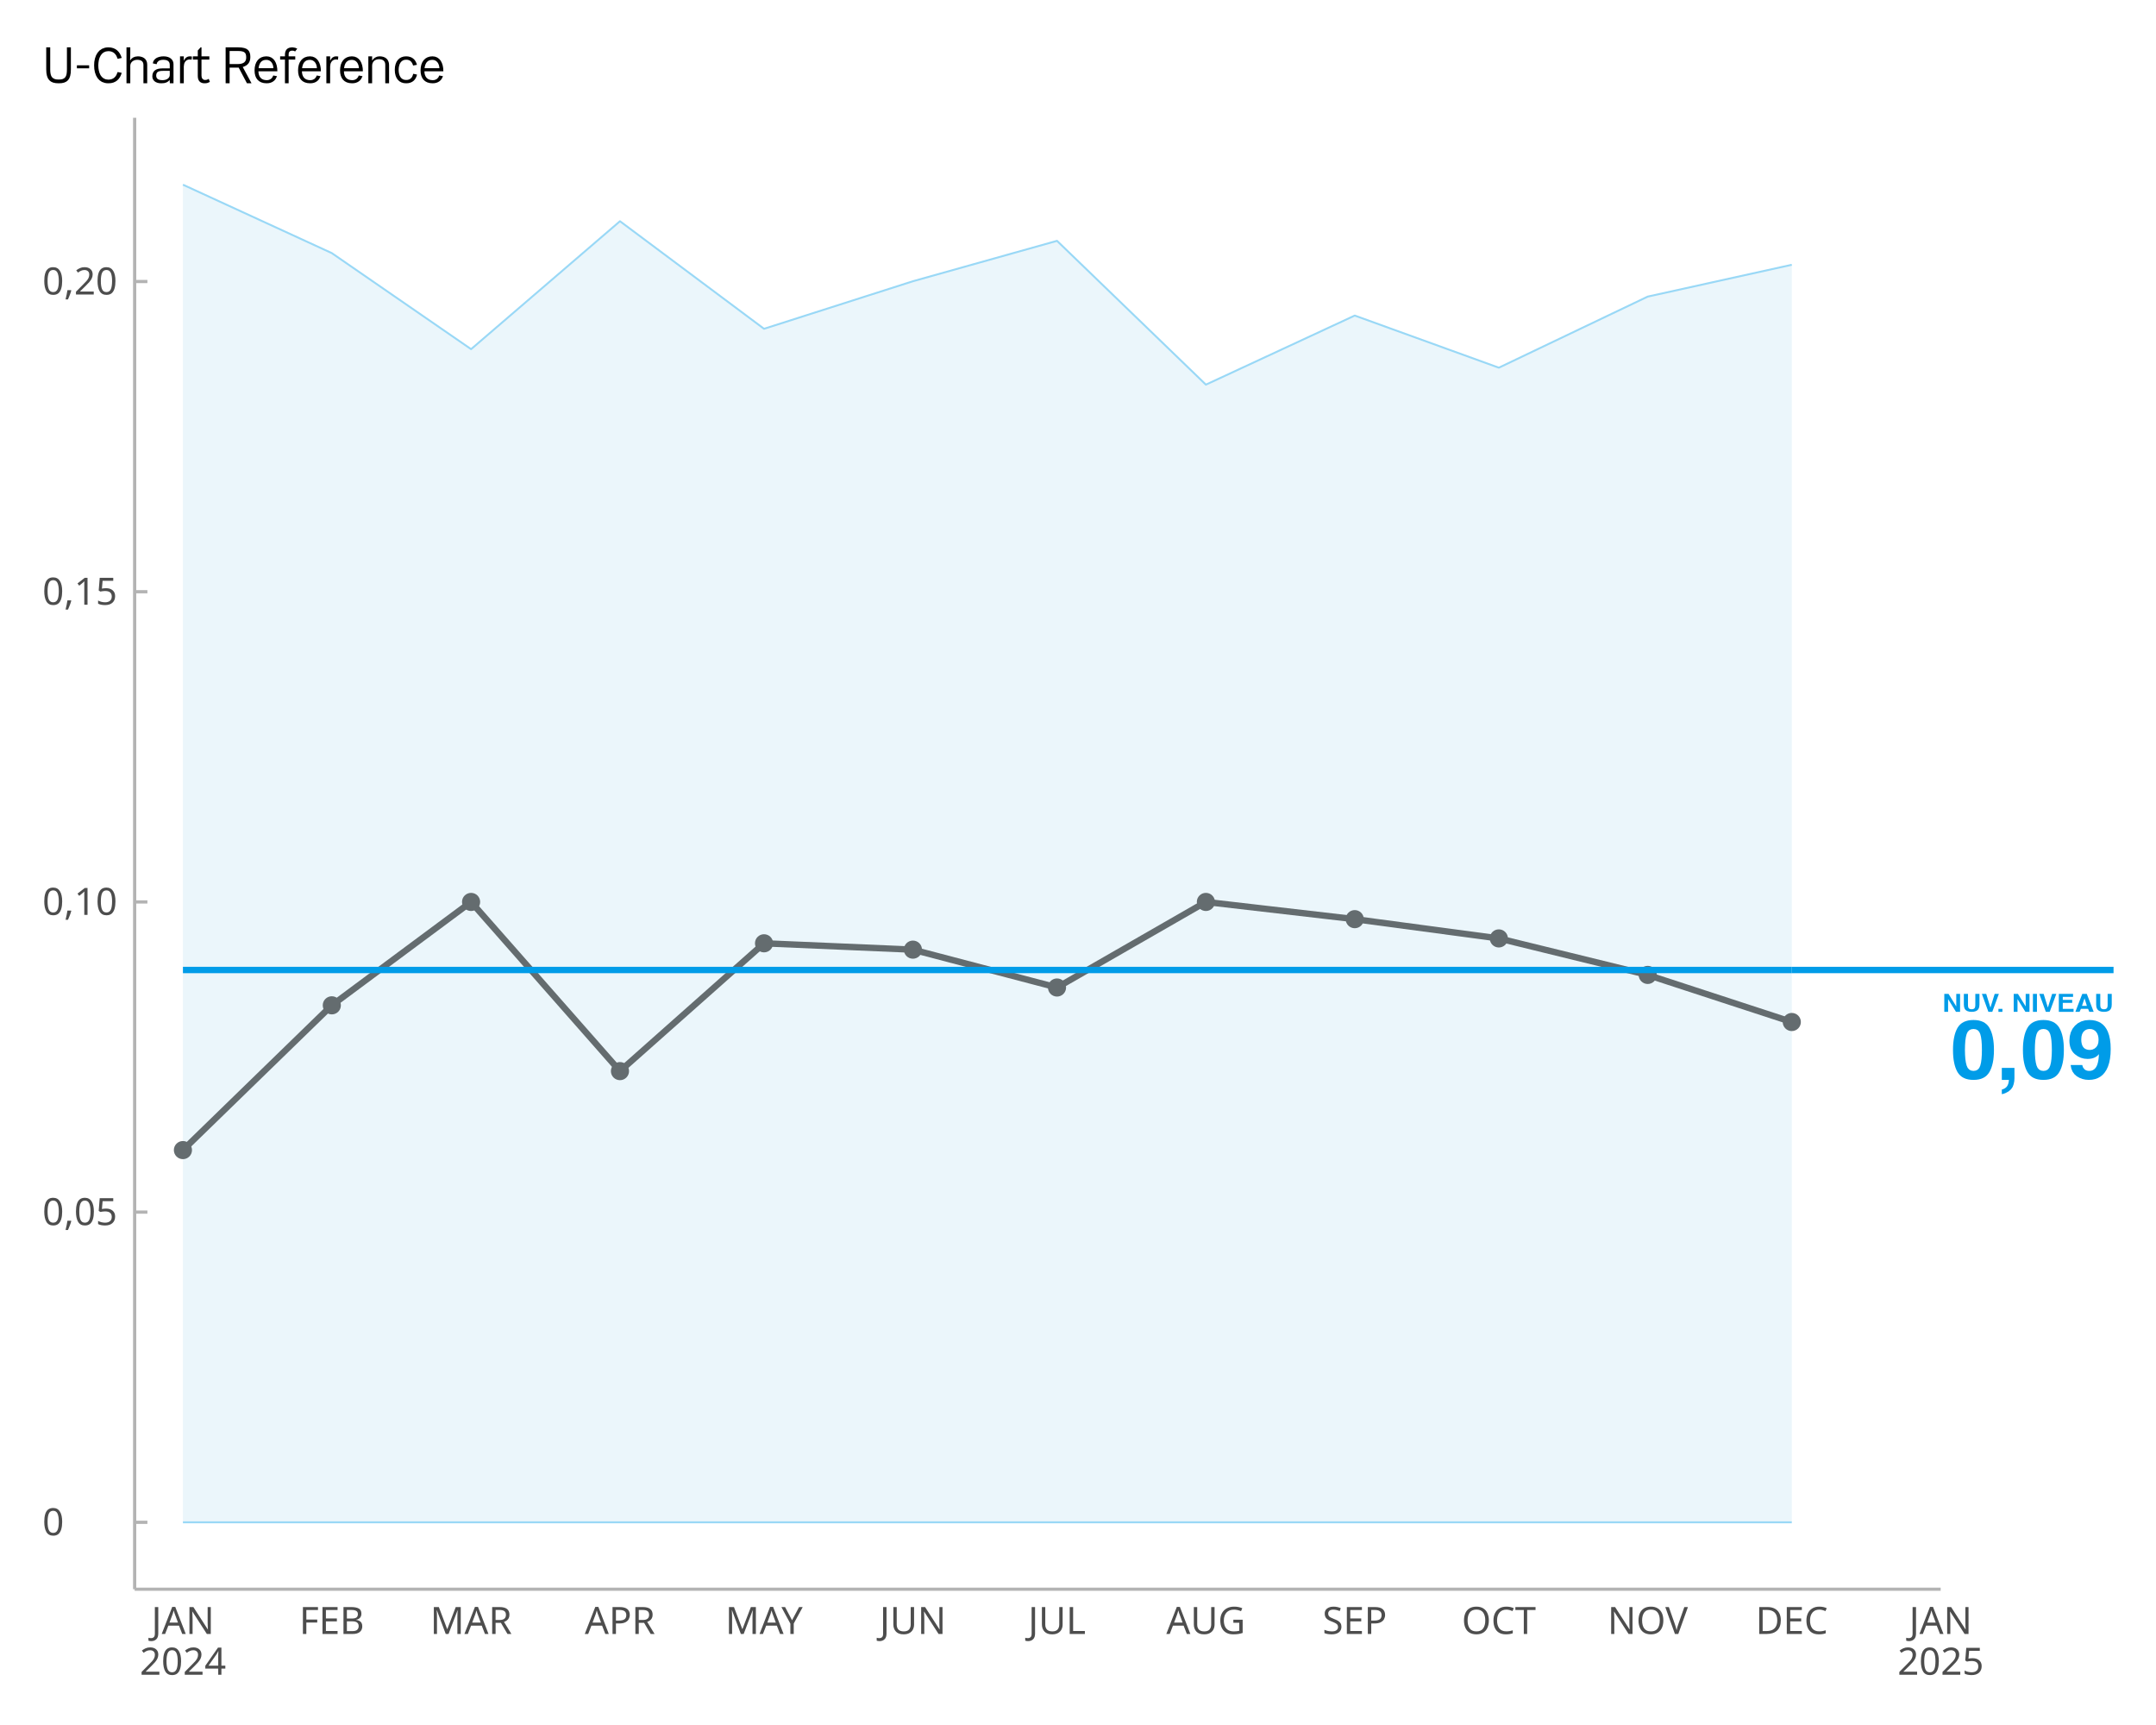
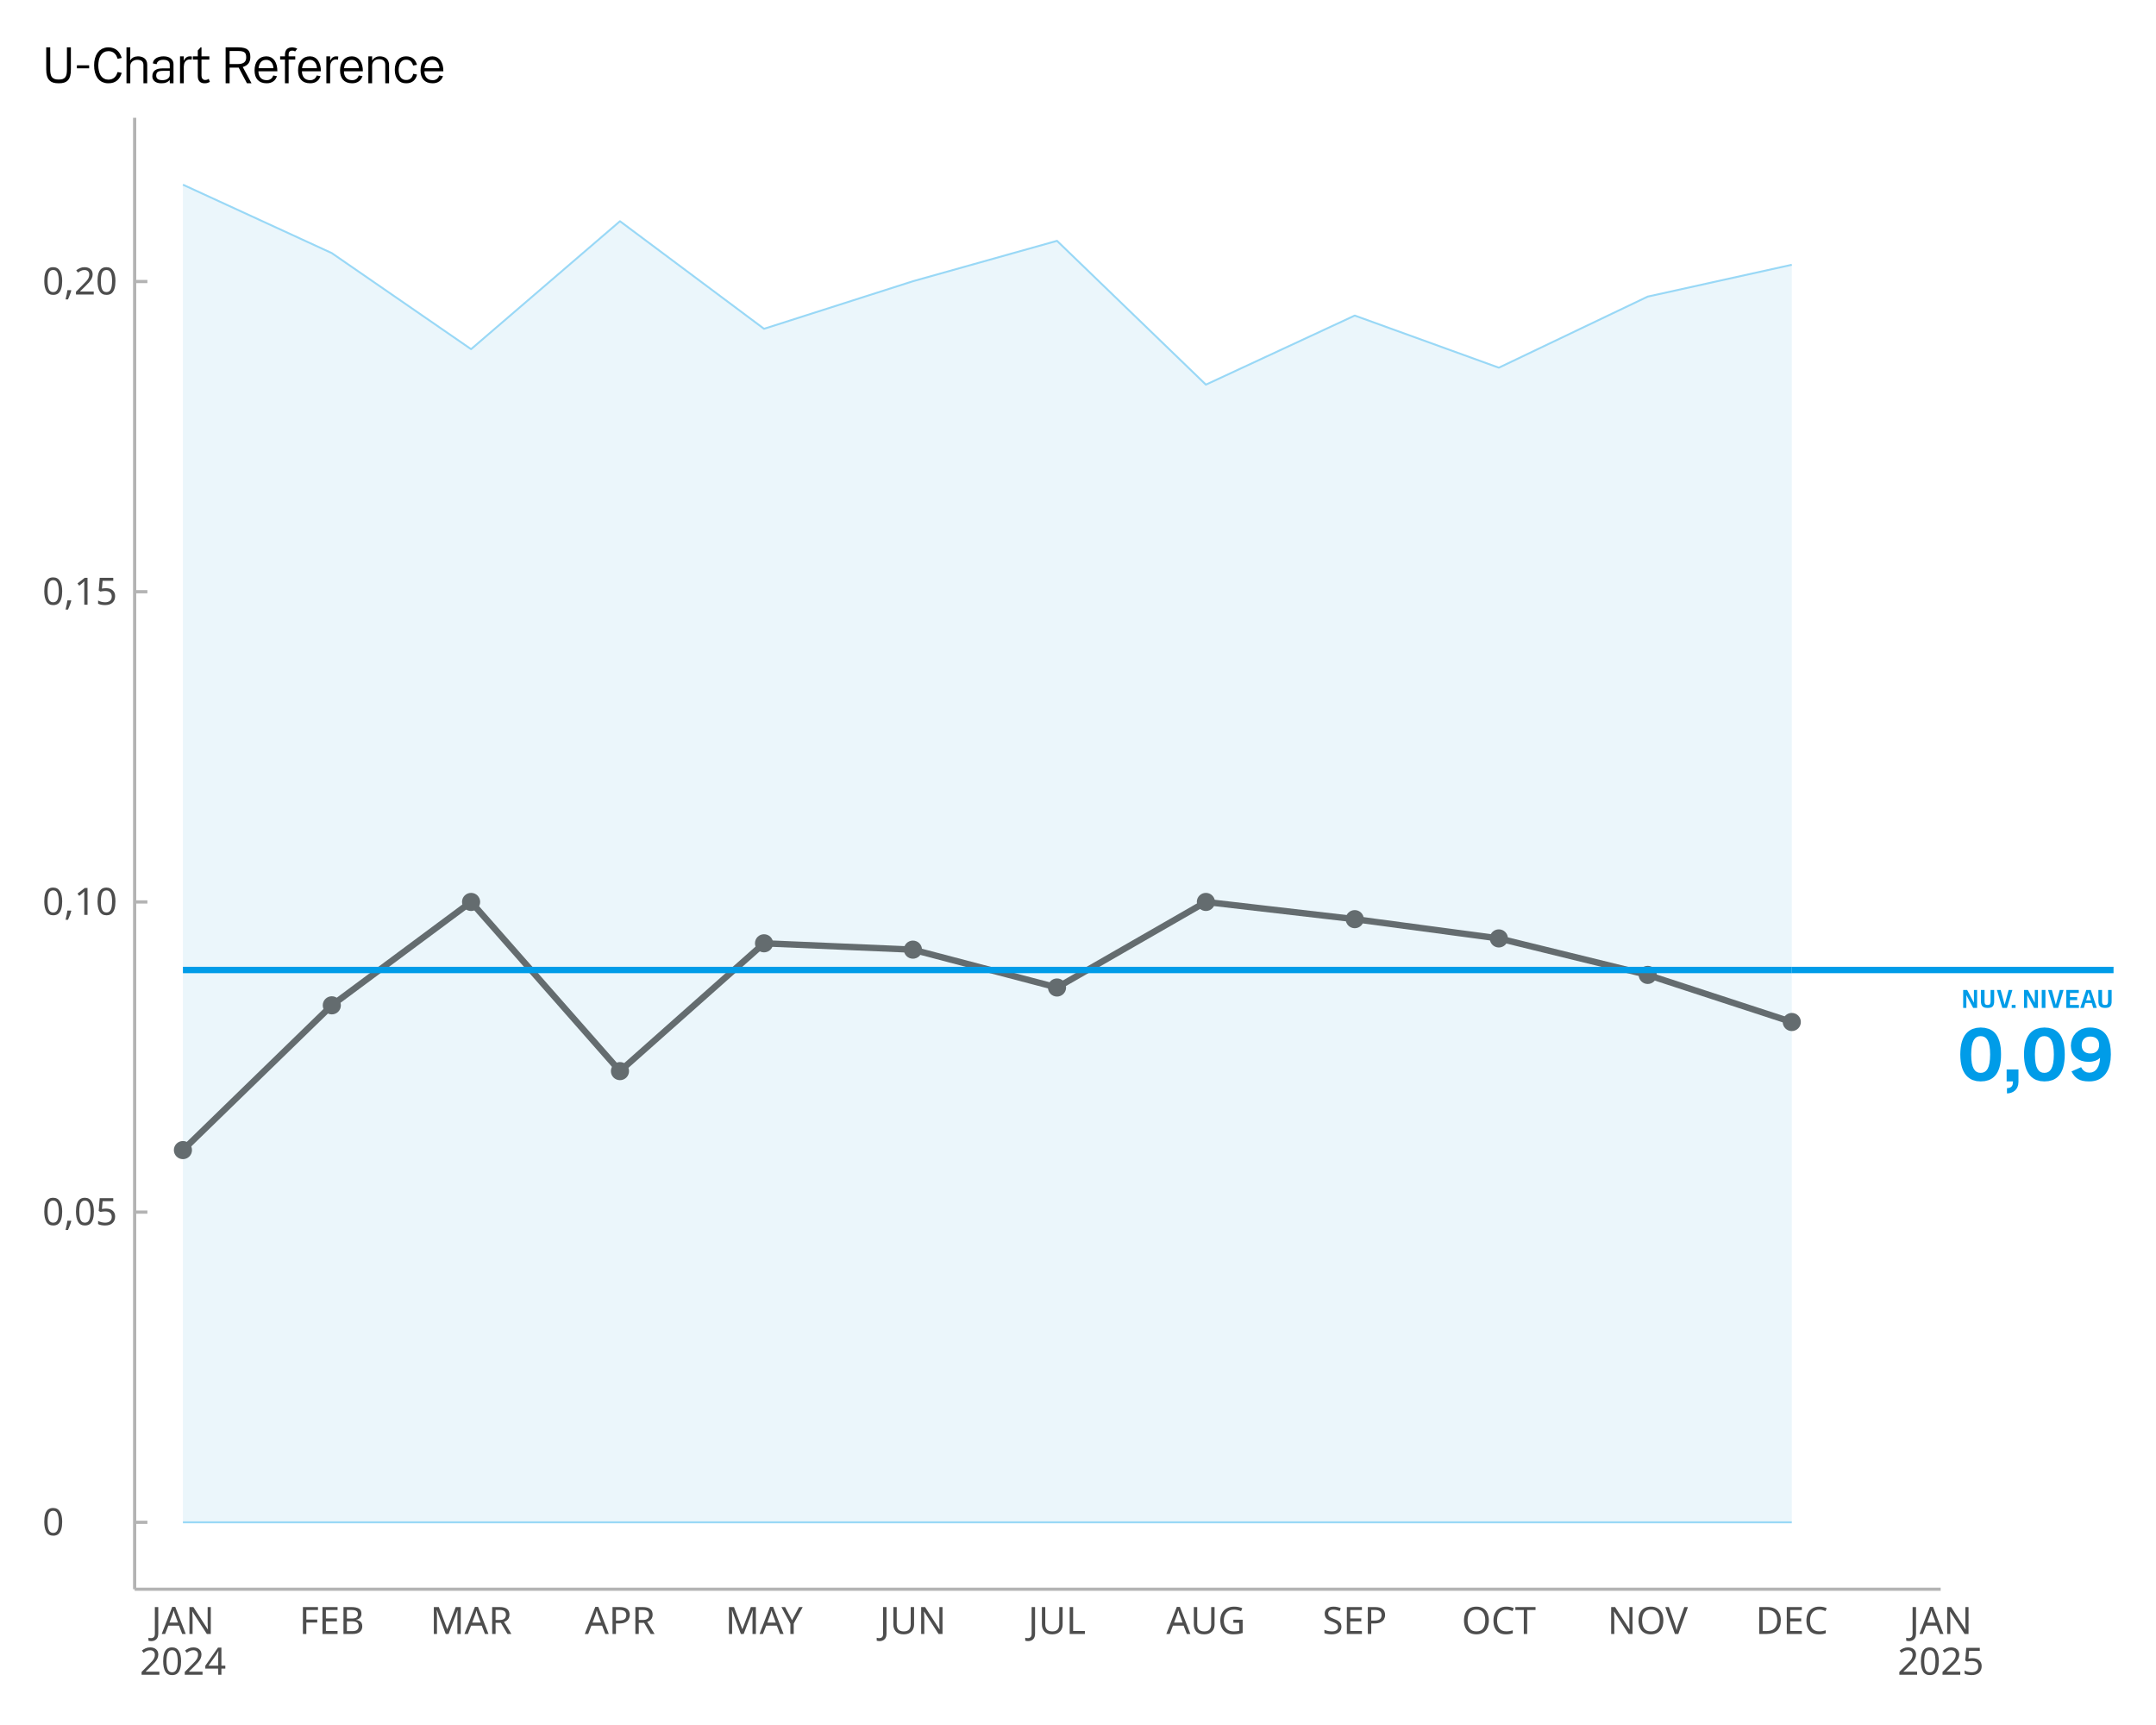
<svg xmlns="http://www.w3.org/2000/svg" class="svglite" data-engine-version="2.0" width="720.00pt" height="576.00pt" viewBox="0 0 720.00 576.00">
  <defs>
    <style type="text/css">
    .svglite line, .svglite polyline, .svglite polygon, .svglite path, .svglite rect, .svglite circle {
      fill: none;
      stroke: #000000;
      stroke-linecap: round;
      stroke-linejoin: round;
      stroke-miterlimit: 10.00;
    }
  </style>
  </defs>
  <rect width="100%" height="100%" style="stroke: none; fill: #FFFFFF;" />
  <defs>
    <clipPath id="cpMC4wMHw3MjAuMDB8MC4wMHw1NzYuMDA=">
      <rect x="0.00" y="0.00" width="720.00" height="576.00" />
    </clipPath>
  </defs>
  <g clip-path="url(#cpMC4wMHw3MjAuMDB8MC4wMHw1NzYuMDA=)">
    <rect x="0.00" y="0.00" width="720.00" height="576.00" style="stroke-width: 1.36; stroke: none; fill: #FFFFFF;" />
  </g>
  <defs>
    <clipPath id="cpNDQuOTd8NzA1LjgzfDM5LjMzfDUzMC42Ng==">
      <rect x="44.97" y="39.33" width="660.85" height="491.32" />
    </clipPath>
  </defs>
  <g clip-path="url(#cpNDQuOTd8NzA1LjgzfDM5LjMzfDUzMC42Ng==)">
    <rect x="44.97" y="39.33" width="660.85" height="491.32" style="stroke-width: 1.36; stroke: none; fill: #FFFFFF;" />
    <polygon points="61.09,61.67 110.81,84.52 157.32,116.59 207.04,73.87 255.15,109.79 304.87,93.91 352.99,80.42 402.71,128.44 452.42,105.37 500.54,122.78 550.26,99.04 598.37,88.41 598.37,508.32 550.26,508.32 500.54,508.32 452.42,508.32 402.71,508.32 352.99,508.32 304.87,508.32 255.15,508.32 207.04,508.32 157.32,508.32 110.81,508.32 61.09,508.32 " style="stroke-width: 0.00; stroke: none; stroke-linecap: butt; fill: #D8EEF9; fill-opacity: 0.50;" />
    <polyline points="61.09,61.67 110.81,84.52 157.32,116.59 207.04,73.87 255.15,109.79 304.87,93.91 352.99,80.42 402.71,128.44 452.42,105.37 500.54,122.78 550.26,99.04 598.37,88.41 " style="stroke-width: 1.36; stroke: none; stroke-linecap: butt;" />
    <polyline points="598.37,508.32 550.26,508.32 500.54,508.32 452.42,508.32 402.71,508.32 352.99,508.32 304.87,508.32 255.15,508.32 207.04,508.32 157.32,508.32 110.81,508.32 61.09,508.32 " style="stroke-width: 1.36; stroke: none; stroke-linecap: butt;" />
    <polyline points="61.09,61.67 110.81,84.52 157.32,116.59 207.04,73.87 255.15,109.79 304.87,93.91 352.99,80.42 402.71,128.44 452.42,105.37 500.54,122.78 550.26,99.04 598.37,88.41 " style="stroke-width: 0.64; stroke: #99D8F6; stroke-linecap: butt;" />
    <polyline points="61.09,508.32 110.81,508.32 157.32,508.32 207.04,508.32 255.15,508.32 304.87,508.32 352.99,508.32 402.71,508.32 452.42,508.32 500.54,508.32 550.26,508.32 598.37,508.32 " style="stroke-width: 0.64; stroke: #99D8F6; stroke-linecap: butt;" />
    <polyline points="61.09,384.03 110.81,335.69 157.32,301.17 207.04,357.66 255.15,314.98 304.87,317.10 352.99,329.74 402.71,301.17 452.42,306.92 500.54,313.35 550.26,325.54 598.37,341.26 " style="stroke-width: 2.13; stroke: #646C6F; stroke-linecap: butt;" />
    <circle cx="61.09" cy="384.03" r="2.58" style="stroke-width: 0.90; stroke: #646C6F; fill: #646C6F;" />
    <circle cx="110.81" cy="335.69" r="2.58" style="stroke-width: 0.90; stroke: #646C6F; fill: #646C6F;" />
    <circle cx="157.32" cy="301.17" r="2.58" style="stroke-width: 0.90; stroke: #646C6F; fill: #646C6F;" />
    <circle cx="207.04" cy="357.66" r="2.58" style="stroke-width: 0.90; stroke: #646C6F; fill: #646C6F;" />
    <circle cx="255.15" cy="314.98" r="2.58" style="stroke-width: 0.90; stroke: #646C6F; fill: #646C6F;" />
    <circle cx="304.87" cy="317.10" r="2.58" style="stroke-width: 0.90; stroke: #646C6F; fill: #646C6F;" />
    <circle cx="352.99" cy="329.74" r="2.58" style="stroke-width: 0.90; stroke: #646C6F; fill: #646C6F;" />
    <circle cx="402.71" cy="301.17" r="2.58" style="stroke-width: 0.90; stroke: #646C6F; fill: #646C6F;" />
    <circle cx="452.42" cy="306.92" r="2.58" style="stroke-width: 0.90; stroke: #646C6F; fill: #646C6F;" />
    <circle cx="500.54" cy="313.35" r="2.58" style="stroke-width: 0.90; stroke: #646C6F; fill: #646C6F;" />
    <circle cx="550.26" cy="325.54" r="2.58" style="stroke-width: 0.90; stroke: #646C6F; fill: #646C6F;" />
    <circle cx="598.37" cy="341.26" r="2.58" style="stroke-width: 0.90; stroke: #646C6F; fill: #646C6F;" />
    <polyline points="61.09,323.90 110.81,323.90 157.32,323.90 207.04,323.90 255.15,323.90 304.87,323.90 352.99,323.90 402.71,323.90 452.42,323.90 500.54,323.90 550.26,323.90 598.37,323.90 " style="stroke-width: 2.13; stroke: #009CE8; stroke-linecap: butt;" />
    <polyline points="598.37,323.90 705.83,323.90 " style="stroke-width: 2.13; stroke: #009CE8; stroke-linecap: butt;" />
-     <path d="M 653.21 337.87 L 650.57 333.61 L 650.57 337.87 L 649.30 337.87 L 649.30 331.87 L 650.72 331.87 L 653.30 336.06 L 653.30 331.87 L 654.57 331.87 L 654.57 337.87 Z" style="fill-rule: nonzero; fill: #009CE8; stroke-width: 0.75; stroke: none;" />
-     <path d="M 659.66 331.87 L 661.04 331.87 L 661.04 335.47 L 660.95 336.30 L 660.71 336.92 L 660.34 337.34 L 659.84 337.63 L 659.21 337.81 L 658.44 337.87 L 657.67 337.81 L 657.03 337.63 L 656.53 337.34 L 656.16 336.92 L 655.92 336.30 L 655.83 335.47 L 655.83 331.87 L 657.21 331.87 L 657.21 335.58 L 657.25 336.12 L 657.36 336.50 L 657.53 336.72 L 657.76 336.87 L 658.06 336.97 L 658.44 337.00 L 658.81 336.97 L 659.11 336.87 L 659.34 336.72 L 659.50 336.50 L 659.62 336.12 L 659.66 335.58 Z" style="fill-rule: nonzero; fill: #009CE8; stroke-width: 0.75; stroke: none;" />
-     <path d="M 663.30 331.87 L 664.71 336.44 L 666.13 331.87 L 667.53 331.87 L 665.32 337.87 L 664.03 337.87 L 661.85 331.87 Z" style="fill-rule: nonzero; fill: #009CE8; stroke-width: 0.75; stroke: none;" />
-     <path d="M 668.71 336.87 L 668.71 337.87 L 667.38 337.87 L 667.38 336.87 Z" style="fill-rule: nonzero; fill: #009CE8; stroke-width: 0.75; stroke: none;" />
-     <path d="M 676.39 337.87 L 673.75 333.61 L 673.75 337.87 L 672.48 337.87 L 672.48 331.87 L 673.90 331.87 L 676.48 336.06 L 676.48 331.87 L 677.75 331.87 L 677.75 337.87 Z" style="fill-rule: nonzero; fill: #009CE8; stroke-width: 0.75; stroke: none;" />
-     <path d="M 680.24 331.87 L 680.24 337.87 L 678.90 337.87 L 678.90 331.87 Z" style="fill-rule: nonzero; fill: #009CE8; stroke-width: 0.75; stroke: none;" />
-     <path d="M 682.48 331.87 L 683.89 336.44 L 685.31 331.87 L 686.71 331.87 L 684.50 337.87 L 683.21 337.87 L 681.03 331.87 Z" style="fill-rule: nonzero; fill: #009CE8; stroke-width: 0.75; stroke: none;" />
-     <path d="M 688.87 334.87 L 688.87 336.87 L 692.47 336.87 L 692.47 337.87 L 687.55 337.87 L 687.55 331.87 L 692.30 331.87 L 692.30 332.87 L 688.87 332.87 L 688.87 333.87 L 692.01 333.87 L 692.01 334.87 Z" style="fill-rule: nonzero; fill: #009CE8; stroke-width: 0.75; stroke: none;" />
-     <path d="M 694.92 336.87 L 694.47 337.87 L 693.07 337.87 L 695.38 331.87 L 696.89 331.87 L 699.19 337.87 L 697.72 337.87 L 697.32 336.87 ZM 696.13 333.33 L 695.28 335.87 L 696.92 335.87 Z" style="fill-rule: nonzero; fill: #009CE8; stroke-width: 0.75; stroke: none;" />
-     <path d="M 703.85 331.87 L 705.22 331.87 L 705.22 335.47 L 705.14 336.30 L 704.89 336.92 L 704.53 337.34 L 704.03 337.63 L 703.40 337.81 L 702.63 337.87 L 701.85 337.81 L 701.21 337.63 L 700.71 337.34 L 700.35 336.92 L 700.10 336.30 L 700.02 335.47 L 700.02 331.87 L 701.39 331.87 L 701.39 335.58 L 701.43 336.12 L 701.55 336.50 L 701.71 336.72 L 701.94 336.87 L 702.25 336.97 L 702.63 337.00 L 703.00 336.97 L 703.30 336.87 L 703.53 336.72 L 703.69 336.50 L 703.81 336.12 L 703.85 335.58 Z" style="fill-rule: nonzero; fill: #009CE8; stroke-width: 0.75; stroke: none;" />
-     <path d="M 658.14 360.55 L 657.30 360.43 L 656.52 360.23 L 655.82 359.94 L 655.19 359.58 L 654.63 359.13 L 654.14 358.60 L 653.72 358.00 L 653.37 357.31 L 653.06 356.56 L 652.80 355.74 L 652.59 354.85 L 652.42 353.89 L 652.30 352.87 L 652.23 351.77 L 652.21 350.61 L 652.23 349.44 L 652.30 348.34 L 652.42 347.32 L 652.59 346.36 L 652.80 345.46 L 653.06 344.64 L 653.37 343.89 L 653.72 343.20 L 654.14 342.59 L 654.63 342.06 L 655.19 341.61 L 655.82 341.24 L 656.52 340.96 L 657.30 340.75 L 658.14 340.63 L 659.05 340.59 L 659.96 340.63 L 660.80 340.75 L 661.57 340.96 L 662.27 341.24 L 662.90 341.61 L 663.46 342.06 L 663.95 342.59 L 664.36 343.20 L 664.72 343.89 L 665.03 344.64 L 665.29 345.46 L 665.50 346.36 L 665.67 347.32 L 665.79 348.34 L 665.86 349.44 L 665.88 350.61 L 665.86 351.77 L 665.78 352.87 L 665.67 353.89 L 665.50 354.85 L 665.28 355.74 L 665.02 356.56 L 664.71 357.31 L 664.35 358.00 L 663.93 358.60 L 663.45 359.13 L 662.89 359.58 L 662.27 359.94 L 661.57 360.23 L 660.80 360.43 L 659.96 360.55 L 659.05 360.59 ZM 661.57 354.78 L 661.73 353.58 L 661.83 352.19 L 661.86 350.59 L 661.83 348.92 L 661.73 347.48 L 661.56 346.28 L 661.32 345.31 L 660.98 344.56 L 660.49 344.02 L 659.84 343.70 L 659.05 343.59 L 658.26 343.70 L 657.61 344.02 L 657.11 344.56 L 656.76 345.31 L 656.51 346.28 L 656.33 347.48 L 656.23 348.92 L 656.19 350.59 L 656.23 352.19 L 656.33 353.59 L 656.51 354.79 L 656.76 355.79 L 657.11 356.58 L 657.61 357.14 L 658.26 357.48 L 659.05 357.59 L 659.85 357.48 L 660.49 357.14 L 660.99 356.57 L 661.33 355.78 Z" style="fill-rule: nonzero; fill: #009CE8; stroke-width: 0.75; stroke: none;" />
-     <path d="M 672.14 362.93 L 671.58 363.73 L 670.78 364.43 L 669.86 364.93 L 669.41 365.11 L 669.04 365.24 L 668.74 365.31 L 668.51 365.34 L 668.51 363.82 L 669.07 363.63 L 669.54 363.39 L 669.94 363.09 L 670.25 362.73 L 670.49 362.31 L 670.68 361.81 L 670.81 361.24 L 670.89 360.59 L 668.51 360.59 L 668.51 356.59 L 672.73 356.59 L 672.73 360.06 L 672.67 361.00 L 672.48 361.98 Z" style="fill-rule: nonzero; fill: #009CE8; stroke-width: 0.75; stroke: none;" />
-     <path d="M 681.49 360.55 L 680.65 360.43 L 679.87 360.23 L 679.17 359.94 L 678.54 359.58 L 677.98 359.13 L 677.49 358.60 L 677.08 358.00 L 676.72 357.31 L 676.41 356.56 L 676.15 355.74 L 675.94 354.85 L 675.77 353.89 L 675.65 352.87 L 675.58 351.77 L 675.56 350.61 L 675.58 349.44 L 675.65 348.34 L 675.77 347.32 L 675.94 346.36 L 676.15 345.46 L 676.41 344.64 L 676.72 343.89 L 677.08 343.20 L 677.49 342.59 L 677.98 342.06 L 678.54 341.61 L 679.17 341.24 L 679.87 340.96 L 680.65 340.75 L 681.49 340.63 L 682.40 340.59 L 683.31 340.63 L 684.15 340.75 L 684.92 340.96 L 685.62 341.24 L 686.25 341.61 L 686.81 342.06 L 687.30 342.59 L 687.72 343.20 L 688.07 343.89 L 688.38 344.64 L 688.64 345.46 L 688.85 346.36 L 689.02 347.32 L 689.14 348.34 L 689.21 349.44 L 689.23 350.61 L 689.21 351.77 L 689.14 352.87 L 689.02 353.89 L 688.85 354.85 L 688.63 355.74 L 688.37 356.56 L 688.06 357.31 L 687.70 358.00 L 687.29 358.60 L 686.80 359.13 L 686.25 359.58 L 685.62 359.94 L 684.92 360.23 L 684.15 360.43 L 683.31 360.55 L 682.40 360.59 ZM 684.92 354.78 L 685.08 353.58 L 685.18 352.19 L 685.22 350.59 L 685.18 348.92 L 685.08 347.48 L 684.91 346.28 L 684.67 345.31 L 684.33 344.56 L 683.84 344.02 L 683.20 343.70 L 682.40 343.59 L 681.61 343.70 L 680.96 344.02 L 680.46 344.56 L 680.11 345.31 L 679.86 346.28 L 679.68 347.48 L 679.58 348.92 L 679.54 350.59 L 679.58 352.19 L 679.68 353.59 L 679.86 354.79 L 680.11 355.79 L 680.46 356.58 L 680.96 357.14 L 681.61 357.48 L 682.40 357.59 L 683.20 357.48 L 683.84 357.14 L 684.34 356.57 L 684.68 355.78 Z" style="fill-rule: nonzero; fill: #009CE8; stroke-width: 0.75; stroke: none;" />
-     <path d="M 696.45 360.51 L 695.42 360.28 L 694.44 359.90 L 693.52 359.36 L 692.73 358.66 L 692.12 357.80 L 691.71 356.79 L 691.49 355.62 L 695.37 355.62 L 695.62 356.41 L 696.10 357.04 L 696.43 357.28 L 696.81 357.45 L 697.23 357.56 L 697.71 357.59 L 698.17 357.56 L 698.60 357.46 L 698.99 357.29 L 699.35 357.05 L 699.67 356.75 L 699.95 356.39 L 700.20 355.95 L 700.41 355.45 L 700.60 354.79 L 700.76 353.99 L 700.87 353.06 L 700.94 352.00 L 700.40 352.56 L 699.82 352.97 L 699.24 353.24 L 698.60 353.43 L 697.89 353.55 L 697.12 353.59 L 695.97 353.49 L 694.89 353.20 L 693.87 352.70 L 692.91 352.01 L 692.48 351.60 L 692.11 351.14 L 691.80 350.63 L 691.54 350.09 L 691.34 349.50 L 691.20 348.86 L 691.11 348.19 L 691.08 347.47 L 691.20 346.01 L 691.55 344.69 L 692.12 343.52 L 692.93 342.50 L 693.92 341.66 L 695.05 341.07 L 696.31 340.71 L 697.71 340.59 L 698.80 340.65 L 699.80 340.83 L 700.71 341.14 L 701.53 341.56 L 702.26 342.11 L 702.90 342.78 L 703.45 343.57 L 703.91 344.48 L 704.33 345.68 L 704.63 347.04 L 704.81 348.58 L 704.87 350.29 L 704.81 351.97 L 704.64 353.50 L 704.36 354.89 L 703.96 356.14 L 703.48 357.18 L 702.90 358.09 L 702.24 358.85 L 701.48 359.48 L 700.63 359.96 L 699.69 360.31 L 698.66 360.52 L 697.54 360.59 ZM 695.67 344.66 L 695.32 345.32 L 695.11 346.13 L 695.04 347.09 L 695.08 347.91 L 695.22 348.62 L 695.44 349.22 L 695.76 349.72 L 696.16 350.10 L 696.67 350.37 L 697.27 350.54 L 697.98 350.59 L 698.75 350.47 L 699.49 350.12 L 700.07 349.63 L 700.49 348.98 L 700.74 348.18 L 700.82 347.22 L 700.77 346.42 L 700.62 345.72 L 700.37 345.10 L 700.02 344.57 L 699.59 344.14 L 699.09 343.84 L 698.52 343.65 L 697.87 343.59 L 697.39 343.63 L 696.95 343.73 L 696.54 343.91 L 696.16 344.15 Z" style="fill-rule: nonzero; fill: #009CE8; stroke-width: 0.75; stroke: none;" />
+     <path d="M 660.26 330.56 L 659.20 330.56 L 659.20 334.84 L 656.93 330.56 L 655.61 330.56 L 655.61 336.56 L 656.67 336.56 L 656.67 332.28 L 658.95 336.56 L 660.26 336.56 Z" style="fill-rule: nonzero; fill: #009CE8; stroke-width: 0.75; stroke: none;" />
+     <path d="M 665.96 330.56 L 664.76 330.56 L 664.76 334.18 L 664.75 334.60 L 664.70 334.92 L 664.53 335.34 L 664.22 335.53 L 663.78 335.57 L 663.31 335.53 L 662.99 335.34 L 662.88 335.16 L 662.80 334.92 L 662.76 334.59 L 662.75 334.18 L 662.75 330.56 L 661.53 330.56 L 661.53 334.18 L 661.56 334.80 L 661.66 335.31 L 661.83 335.72 L 662.07 336.04 L 662.38 336.28 L 662.77 336.44 L 663.23 336.53 L 663.78 336.56 L 664.32 336.53 L 664.78 336.44 L 665.16 336.28 L 665.46 336.04 L 665.69 335.72 L 665.84 335.31 L 665.94 334.80 L 665.96 334.18 Z" style="fill-rule: nonzero; fill: #009CE8; stroke-width: 0.75; stroke: none;" />
+     <path d="M 670.79 330.56 L 669.47 335.45 L 669.44 335.45 L 668.13 330.56 L 666.86 330.56 L 668.69 336.56 L 670.22 336.56 L 672.05 330.56 Z" style="fill-rule: nonzero; fill: #009CE8; stroke-width: 0.75; stroke: none;" />
+     <path d="M 673.10 335.56 L 671.82 335.56 L 671.82 336.56 L 673.10 336.56 Z" style="fill-rule: nonzero; fill: #009CE8; stroke-width: 0.75; stroke: none;" />
+     <path d="M 680.58 330.56 L 679.52 330.56 L 679.52 334.84 L 677.25 330.56 L 675.93 330.56 L 675.93 336.56 L 676.99 336.56 L 676.99 332.28 L 679.27 336.56 L 680.58 336.56 Z" style="fill-rule: nonzero; fill: #009CE8; stroke-width: 0.75; stroke: none;" />
+     <path d="M 683.07 330.56 L 681.85 330.56 L 681.85 336.56 L 683.07 336.56 Z" style="fill-rule: nonzero; fill: #009CE8; stroke-width: 0.75; stroke: none;" />
+     <path d="M 687.88 330.56 L 686.56 335.45 L 686.53 335.45 L 685.22 330.56 L 683.95 330.56 L 685.78 336.56 L 687.31 336.56 L 689.14 330.56 Z" style="fill-rule: nonzero; fill: #009CE8; stroke-width: 0.75; stroke: none;" />
+     <path d="M 694.27 335.57 L 691.27 335.57 L 691.27 333.95 L 693.67 333.95 L 693.67 332.95 L 691.27 332.95 L 691.27 331.56 L 694.22 331.56 L 694.22 330.56 L 690.05 330.56 L 690.05 336.56 L 694.27 336.56 Z" style="fill-rule: nonzero; fill: #009CE8; stroke-width: 0.75; stroke: none;" />
+     <path d="M 698.23 330.56 L 696.73 330.56 L 694.71 336.56 L 695.90 336.56 L 696.40 334.90 L 698.54 334.90 L 699.04 336.56 L 700.23 336.56 ZM 696.68 334.03 L 697.46 331.45 L 697.48 331.45 L 698.28 334.03 Z" style="fill-rule: nonzero; fill: #009CE8; stroke-width: 0.75; stroke: none;" />
+     <path d="M 705.19 330.56 L 703.99 330.56 L 703.99 334.18 L 703.98 334.60 L 703.93 334.92 L 703.76 335.34 L 703.45 335.53 L 703.01 335.57 L 702.54 335.53 L 702.22 335.34 L 702.11 335.16 L 702.03 334.92 L 701.99 334.59 L 701.98 334.18 L 701.98 330.56 L 700.76 330.56 L 700.76 334.18 L 700.79 334.80 L 700.89 335.31 L 701.06 335.72 L 701.30 336.04 L 701.61 336.28 L 702.00 336.44 L 702.46 336.53 L 703.01 336.56 L 703.55 336.53 L 704.01 336.44 L 704.39 336.28 L 704.69 336.04 L 704.92 335.72 L 705.08 335.31 L 705.17 334.80 L 705.19 334.18 Z" style="fill-rule: nonzero; fill: #009CE8; stroke-width: 0.75; stroke: none;" />
+     <path d="M 668.22 350.86 L 668.12 349.73 L 667.95 348.71 L 667.73 347.78 L 667.44 346.96 L 667.11 346.22 L 666.72 345.57 L 666.29 345.01 L 665.81 344.53 L 665.28 344.13 L 664.72 343.80 L 664.12 343.54 L 662.83 343.21 L 661.44 343.10 L 660.05 343.22 L 658.76 343.58 L 658.17 343.85 L 657.61 344.20 L 657.08 344.62 L 656.60 345.11 L 656.17 345.68 L 655.78 346.34 L 655.45 347.07 L 655.16 347.90 L 654.94 348.81 L 654.78 349.81 L 654.68 350.91 L 654.64 352.10 L 654.68 353.30 L 654.78 354.39 L 654.94 355.39 L 655.17 356.30 L 655.45 357.13 L 655.79 357.86 L 656.18 358.51 L 656.62 359.09 L 657.10 359.58 L 657.62 360.00 L 658.18 360.35 L 658.77 360.63 L 660.06 360.99 L 661.44 361.10 L 662.83 361.00 L 664.11 360.67 L 664.71 360.40 L 665.27 360.07 L 665.79 359.67 L 666.27 359.19 L 666.71 358.63 L 667.10 357.98 L 667.44 357.24 L 667.72 356.42 L 667.95 355.49 L 668.11 354.47 L 668.22 353.34 L 668.25 352.10 ZM 664.55 353.68 L 664.39 354.99 L 664.13 356.05 L 663.76 356.88 L 663.31 357.50 L 662.76 357.93 L 662.14 358.17 L 661.44 358.24 L 660.74 358.17 L 660.12 357.93 L 659.58 357.50 L 659.13 356.88 L 658.77 356.05 L 658.50 354.99 L 658.34 353.68 L 658.28 352.10 L 658.34 350.53 L 658.50 349.21 L 658.77 348.15 L 659.13 347.32 L 659.58 346.71 L 660.12 346.29 L 660.74 346.05 L 661.44 345.98 L 662.14 346.05 L 662.76 346.29 L 663.31 346.71 L 663.76 347.32 L 664.13 348.15 L 664.39 349.21 L 664.55 350.53 L 664.61 352.10 Z" style="fill-rule: nonzero; fill: #009CE8; stroke-width: 0.75; stroke: none;" />
+     <path d="M 674.07 357.10 L 670.12 357.10 L 670.12 361.10 L 672.23 361.10 L 672.23 361.38 L 672.12 362.18 L 671.97 362.52 L 671.77 362.80 L 671.49 363.03 L 671.15 363.20 L 670.73 363.30 L 670.23 363.34 L 670.23 365.10 L 670.93 365.05 L 671.62 364.88 L 672.27 364.59 L 672.85 364.19 L 673.35 363.66 L 673.73 363.00 L 673.98 362.21 L 674.07 361.29 Z" style="fill-rule: nonzero; fill: #009CE8; stroke-width: 0.75; stroke: none;" />
+     <path d="M 689.50 350.86 L 689.39 349.73 L 689.23 348.71 L 689.01 347.78 L 688.72 346.96 L 688.39 346.22 L 688.00 345.57 L 687.57 345.01 L 687.08 344.53 L 686.56 344.13 L 686.00 343.80 L 685.40 343.54 L 684.11 343.21 L 682.72 343.10 L 681.33 343.22 L 680.04 343.58 L 679.44 343.85 L 678.88 344.20 L 678.36 344.62 L 677.88 345.11 L 677.45 345.68 L 677.06 346.34 L 676.73 347.07 L 676.44 347.90 L 676.22 348.81 L 676.06 349.81 L 675.95 350.91 L 675.92 352.10 L 675.96 353.30 L 676.06 354.39 L 676.22 355.39 L 676.45 356.30 L 676.73 357.13 L 677.07 357.86 L 677.46 358.51 L 677.90 359.09 L 678.38 359.58 L 678.90 360.00 L 679.46 360.35 L 680.05 360.63 L 681.34 360.99 L 682.72 361.10 L 684.10 361.00 L 685.39 360.67 L 685.99 360.40 L 686.55 360.07 L 687.07 359.67 L 687.55 359.19 L 687.99 358.63 L 688.38 357.98 L 688.72 357.24 L 689.00 356.42 L 689.23 355.49 L 689.39 354.47 L 689.50 353.34 L 689.53 352.10 ZM 685.83 353.68 L 685.67 354.99 L 685.40 356.05 L 685.04 356.88 L 684.59 357.50 L 684.04 357.93 L 683.42 358.17 L 682.72 358.24 L 682.02 358.17 L 681.40 357.93 L 680.86 357.50 L 680.41 356.88 L 680.04 356.05 L 679.78 354.99 L 679.62 353.68 L 679.56 352.10 L 679.62 350.53 L 679.78 349.21 L 680.04 348.15 L 680.41 347.32 L 680.86 346.71 L 681.40 346.29 L 682.02 346.05 L 682.72 345.98 L 683.42 346.05 L 684.04 346.29 L 684.59 346.71 L 685.04 347.32 L 685.40 348.15 L 685.67 349.21 L 685.83 350.53 L 685.89 352.10 Z" style="fill-rule: nonzero; fill: #009CE8; stroke-width: 0.75; stroke: none;" />
+     <path d="M 704.86 350.39 L 704.64 348.75 L 704.21 347.23 L 703.92 346.53 L 703.56 345.87 L 703.14 345.27 L 702.64 344.74 L 702.07 344.26 L 701.42 343.86 L 700.69 343.54 L 699.86 343.30 L 698.95 343.15 L 697.93 343.10 L 697.19 343.14 L 696.50 343.23 L 695.23 343.60 L 694.15 344.18 L 693.24 344.94 L 692.52 345.85 L 692.00 346.88 L 691.68 348.00 L 691.57 349.18 L 691.69 350.43 L 692.03 351.51 L 692.58 352.43 L 693.29 353.19 L 694.16 353.79 L 695.15 354.21 L 696.24 354.47 L 697.40 354.56 L 698.07 354.53 L 698.68 354.46 L 699.73 354.20 L 700.56 353.81 L 701.19 353.32 L 701.32 353.32 L 701.23 354.25 L 701.05 355.14 L 700.78 355.96 L 700.40 356.69 L 699.92 357.31 L 699.31 357.78 L 698.58 358.08 L 697.73 358.18 L 696.86 358.07 L 696.12 357.72 L 695.50 357.15 L 694.99 356.35 L 691.77 357.76 L 692.23 358.55 L 692.73 359.24 L 693.29 359.81 L 693.93 360.28 L 694.67 360.64 L 695.52 360.90 L 696.51 361.05 L 697.65 361.10 L 698.59 361.06 L 699.46 360.92 L 700.26 360.70 L 700.99 360.39 L 701.66 360.01 L 702.25 359.56 L 702.78 359.04 L 703.25 358.46 L 703.66 357.82 L 704.01 357.13 L 704.29 356.39 L 704.53 355.60 L 704.83 353.91 L 704.93 352.10 ZM 700.96 349.55 L 700.83 350.08 L 700.60 350.56 L 700.28 350.97 L 699.87 351.31 L 699.37 351.56 L 698.77 351.72 L 698.07 351.77 L 697.44 351.73 L 696.87 351.59 L 696.38 351.37 L 695.96 351.06 L 695.63 350.66 L 695.38 350.18 L 695.23 349.62 L 695.18 348.98 L 695.23 348.38 L 695.37 347.84 L 695.60 347.35 L 695.91 346.93 L 696.32 346.59 L 696.80 346.33 L 697.37 346.17 L 698.01 346.12 L 698.68 346.16 L 699.28 346.30 L 699.79 346.52 L 700.22 346.84 L 700.56 347.24 L 700.81 347.73 L 700.96 348.31 L 701.01 348.98 Z" style="fill-rule: nonzero; fill: #009CE8; stroke-width: 0.75; stroke: none;" />
  </g>
  <g clip-path="url(#cpMC4wMHw3MjAuMDB8MC4wMHw1NzYuMDA=)">
    <polyline points="44.97,530.66 44.97,39.33 " style="stroke-width: 1.07; stroke: #B3B3B3; stroke-linecap: butt;" />
    <text x="14.17" y="512.66" style="font-size: 12.60px; fill: #4D4D4D; font-family: sans;" textLength="7.01px" lengthAdjust="spacingAndGlyphs">0</text>
    <text x="14.17" y="409.08" style="font-size: 12.60px; fill: #4D4D4D; font-family: sans;" textLength="24.52px" lengthAdjust="spacingAndGlyphs">0,05</text>
    <text x="14.17" y="305.50" style="font-size: 12.60px; fill: #4D4D4D; font-family: sans;" textLength="24.52px" lengthAdjust="spacingAndGlyphs">0,10</text>
    <text x="14.17" y="201.92" style="font-size: 12.60px; fill: #4D4D4D; font-family: sans;" textLength="24.52px" lengthAdjust="spacingAndGlyphs">0,15</text>
    <text x="14.17" y="98.34" style="font-size: 12.60px; fill: #4D4D4D; font-family: sans;" textLength="24.52px" lengthAdjust="spacingAndGlyphs">0,20</text>
    <polyline points="49.23,508.32 44.97,508.32 " style="stroke-width: 1.07; stroke: #B3B3B3; stroke-linecap: butt;" />
    <polyline points="49.23,404.74 44.97,404.74 " style="stroke-width: 1.07; stroke: #B3B3B3; stroke-linecap: butt;" />
    <polyline points="49.23,301.17 44.97,301.17 " style="stroke-width: 1.07; stroke: #B3B3B3; stroke-linecap: butt;" />
    <polyline points="49.23,197.59 44.97,197.59 " style="stroke-width: 1.07; stroke: #B3B3B3; stroke-linecap: butt;" />
    <polyline points="49.23,94.01 44.97,94.01 " style="stroke-width: 1.07; stroke: #B3B3B3; stroke-linecap: butt;" />
    <polyline points="44.97,530.66 648.09,530.66 " style="stroke-width: 1.07; stroke: #B3B3B3; stroke-linecap: butt;" />
    <text x="61.09" y="545.60" text-anchor="middle" style="font-size: 12.60px; fill: #4D4D4D; font-family: sans;" textLength="23.81px" lengthAdjust="spacingAndGlyphs">JAN</text>
    <text x="61.09" y="559.21" text-anchor="middle" style="font-size: 12.60px; fill: #4D4D4D; font-family: sans;" textLength="28.03px" lengthAdjust="spacingAndGlyphs">2024</text>
    <text x="110.81" y="545.60" text-anchor="middle" style="font-size: 12.60px; fill: #4D4D4D; font-family: sans;" textLength="24.51px" lengthAdjust="spacingAndGlyphs">FEB</text>
    <text x="157.32" y="545.60" text-anchor="middle" style="font-size: 12.60px; fill: #4D4D4D; font-family: sans;" textLength="28.01px" lengthAdjust="spacingAndGlyphs">MAR</text>
    <text x="207.04" y="545.60" text-anchor="middle" style="font-size: 12.60px; fill: #4D4D4D; font-family: sans;" textLength="25.92px" lengthAdjust="spacingAndGlyphs">APR</text>
    <text x="255.15" y="545.60" text-anchor="middle" style="font-size: 12.60px; fill: #4D4D4D; font-family: sans;" textLength="27.31px" lengthAdjust="spacingAndGlyphs">MAY</text>
    <text x="304.87" y="545.60" text-anchor="middle" style="font-size: 12.60px; fill: #4D4D4D; font-family: sans;" textLength="24.51px" lengthAdjust="spacingAndGlyphs">JUN</text>
    <text x="352.99" y="545.60" text-anchor="middle" style="font-size: 12.60px; fill: #4D4D4D; font-family: sans;" textLength="22.42px" lengthAdjust="spacingAndGlyphs">JUL</text>
    <text x="402.71" y="545.60" text-anchor="middle" style="font-size: 12.60px; fill: #4D4D4D; font-family: sans;" textLength="27.31px" lengthAdjust="spacingAndGlyphs">AUG</text>
    <text x="452.42" y="545.60" text-anchor="middle" style="font-size: 12.60px; fill: #4D4D4D; font-family: sans;" textLength="25.22px" lengthAdjust="spacingAndGlyphs">SEP</text>
    <text x="500.54" y="545.60" text-anchor="middle" style="font-size: 12.60px; fill: #4D4D4D; font-family: sans;" textLength="26.60px" lengthAdjust="spacingAndGlyphs">OCT</text>
    <text x="550.26" y="545.60" text-anchor="middle" style="font-size: 12.60px; fill: #4D4D4D; font-family: sans;" textLength="27.31px" lengthAdjust="spacingAndGlyphs">NOV</text>
    <text x="598.37" y="545.60" text-anchor="middle" style="font-size: 12.60px; fill: #4D4D4D; font-family: sans;" textLength="26.61px" lengthAdjust="spacingAndGlyphs">DEC</text>
    <text x="648.09" y="545.60" text-anchor="middle" style="font-size: 12.60px; fill: #4D4D4D; font-family: sans;" textLength="23.81px" lengthAdjust="spacingAndGlyphs">JAN</text>
    <text x="648.09" y="559.21" text-anchor="middle" style="font-size: 12.60px; fill: #4D4D4D; font-family: sans;" textLength="28.03px" lengthAdjust="spacingAndGlyphs">2025</text>
    <path d="M 23.67 15.81 L 22.35 15.81 L 22.35 23.19 L 22.32 24.03 L 22.23 24.74 L 22.06 25.32 L 21.80 25.78 L 21.44 26.13 L 20.96 26.38 L 20.36 26.52 L 19.61 26.56 L 18.86 26.52 L 18.25 26.38 L 17.76 26.13 L 17.37 25.78 L 17.09 25.32 L 16.91 24.74 L 16.80 24.03 L 16.77 23.19 L 16.77 15.81 L 15.44 15.81 L 15.44 23.14 L 15.50 24.35 L 15.69 25.35 L 16.01 26.16 L 16.46 26.79 L 17.04 27.26 L 17.76 27.58 L 18.62 27.76 L 19.61 27.81 L 20.60 27.76 L 21.45 27.57 L 22.15 27.25 L 22.71 26.78 L 23.14 26.15 L 23.44 25.34 L 23.62 24.34 L 23.67 23.14 Z" style="fill-rule: nonzero; fill: #000000; stroke-width: 0.75; stroke: none;" />
    <path d="M 29.77 21.81 L 25.68 21.81 L 25.68 22.81 L 29.77 22.81 Z" style="fill-rule: nonzero; fill: #000000; stroke-width: 0.75; stroke: none;" />
    <path d="M 38.87 25.05 L 38.58 25.49 L 38.24 25.86 L 37.83 26.17 L 37.36 26.40 L 36.81 26.54 L 36.19 26.60 L 35.33 26.49 L 34.61 26.18 L 34.03 25.71 L 33.57 25.10 L 33.24 24.38 L 33.01 23.57 L 32.87 22.71 L 32.83 21.81 L 32.88 20.95 L 33.01 20.10 L 33.24 19.30 L 33.59 18.58 L 34.04 17.97 L 34.63 17.49 L 35.34 17.19 L 36.19 17.08 L 36.81 17.13 L 37.36 17.28 L 37.83 17.51 L 38.24 17.82 L 38.58 18.20 L 38.87 18.64 L 39.29 19.64 L 40.65 19.35 L 40.39 18.61 L 40.05 17.94 L 39.63 17.34 L 39.13 16.82 L 38.54 16.40 L 37.86 16.08 L 37.08 15.88 L 36.19 15.81 L 35.59 15.85 L 35.03 15.94 L 34.04 16.31 L 33.21 16.89 L 32.56 17.64 L 32.05 18.54 L 31.70 19.56 L 31.49 20.66 L 31.43 21.81 L 31.49 23.01 L 31.70 24.14 L 32.05 25.15 L 32.55 26.04 L 33.21 26.78 L 34.03 27.34 L 35.02 27.69 L 35.58 27.78 L 36.19 27.81 L 37.09 27.75 L 37.87 27.56 L 38.56 27.25 L 39.15 26.84 L 39.65 26.33 L 40.06 25.74 L 40.39 25.07 L 40.65 24.33 L 39.29 24.05 Z" style="fill-rule: nonzero; fill: #000000; stroke-width: 0.75; stroke: none;" />
    <path d="M 49.16 21.61 L 49.10 20.91 L 48.90 20.32 L 48.61 19.84 L 48.22 19.46 L 47.75 19.17 L 47.22 18.97 L 46.65 18.85 L 46.05 18.81 L 45.16 18.92 L 44.45 19.20 L 43.90 19.62 L 43.52 20.11 L 43.44 20.11 L 43.49 18.73 L 43.51 17.47 L 43.51 15.81 L 42.24 15.81 L 42.24 27.81 L 43.51 27.81 L 43.51 21.99 L 43.55 21.58 L 43.67 21.20 L 43.87 20.86 L 44.14 20.56 L 44.48 20.32 L 44.88 20.13 L 45.33 20.01 L 45.83 19.97 L 46.30 20.00 L 46.72 20.07 L 47.07 20.20 L 47.36 20.38 L 47.59 20.62 L 47.76 20.91 L 47.86 21.25 L 47.90 21.66 L 47.90 27.81 L 49.16 27.81 Z" style="fill-rule: nonzero; fill: #000000; stroke-width: 0.75; stroke: none;" />
    <path d="M 57.94 27.81 L 57.94 21.42 L 57.89 20.91 L 57.74 20.43 L 57.48 19.99 L 57.12 19.60 L 56.66 19.27 L 56.10 19.03 L 55.43 18.87 L 54.66 18.81 L 53.92 18.85 L 53.25 18.98 L 52.65 19.17 L 52.13 19.44 L 51.71 19.78 L 51.38 20.18 L 51.15 20.64 L 51.04 21.16 L 52.29 21.44 L 52.52 20.81 L 52.97 20.35 L 53.29 20.18 L 53.65 20.07 L 54.08 19.99 L 54.55 19.97 L 55.05 20.00 L 55.48 20.07 L 55.85 20.20 L 56.15 20.39 L 56.39 20.63 L 56.56 20.93 L 56.66 21.28 L 56.69 21.70 L 56.69 22.83 L 54.32 22.83 L 53.51 22.87 L 52.80 22.99 L 52.21 23.20 L 51.72 23.50 L 51.35 23.87 L 51.08 24.34 L 50.92 24.89 L 50.87 25.53 L 50.92 26.01 L 51.07 26.44 L 51.32 26.83 L 51.66 27.17 L 52.08 27.44 L 52.59 27.64 L 53.17 27.77 L 53.82 27.81 L 54.80 27.75 L 55.56 27.54 L 56.16 27.19 L 56.66 26.70 L 56.72 27.81 ZM 56.65 25.38 L 56.52 25.72 L 56.31 26.02 L 56.02 26.28 L 55.67 26.48 L 55.26 26.64 L 54.79 26.73 L 54.27 26.77 L 53.78 26.74 L 53.36 26.68 L 52.99 26.56 L 52.70 26.40 L 52.46 26.19 L 52.30 25.93 L 52.20 25.62 L 52.16 25.27 L 52.20 24.82 L 52.31 24.46 L 52.50 24.17 L 52.76 23.96 L 53.10 23.82 L 53.52 23.72 L 54.02 23.67 L 54.60 23.66 L 56.69 23.66 L 56.69 25.00 Z" style="fill-rule: nonzero; fill: #000000; stroke-width: 0.75; stroke: none;" />
    <path d="M 64.10 18.88 L 63.48 18.81 L 63.07 18.84 L 62.71 18.92 L 62.15 19.22 L 61.74 19.66 L 61.45 20.19 L 61.38 20.19 L 61.38 18.81 L 60.12 18.81 L 60.12 27.81 L 61.38 27.81 L 61.38 22.19 L 61.50 21.32 L 61.65 20.93 L 61.87 20.57 L 62.15 20.27 L 62.49 20.04 L 62.90 19.90 L 63.38 19.85 L 63.99 19.92 L 63.99 20.11 Z" style="fill-rule: nonzero; fill: #000000; stroke-width: 0.75; stroke: none;" />
    <path d="M 69.71 26.33 L 69.14 26.62 L 68.59 26.70 L 68.26 26.68 L 67.99 26.60 L 67.59 26.29 L 67.36 25.83 L 67.29 25.24 L 67.29 19.89 L 69.91 19.89 L 69.91 18.81 L 67.29 18.81 L 67.29 15.81 L 66.99 15.81 L 66.05 16.86 L 66.05 18.81 L 64.41 18.81 L 64.41 19.89 L 66.05 19.89 L 66.05 25.38 L 66.09 25.95 L 66.20 26.44 L 66.39 26.86 L 66.64 27.20 L 66.97 27.47 L 67.37 27.66 L 67.83 27.78 L 68.37 27.81 L 68.89 27.78 L 69.34 27.68 L 70.09 27.35 Z" style="fill-rule: nonzero; fill: #000000; stroke-width: 0.75; stroke: none;" />
    <path d="M 81.07 22.38 L 81.65 22.16 L 82.15 21.90 L 82.59 21.58 L 82.95 21.20 L 83.23 20.76 L 83.43 20.26 L 83.56 19.69 L 83.60 19.05 L 83.56 18.32 L 83.42 17.67 L 83.17 17.12 L 82.79 16.66 L 82.26 16.29 L 81.56 16.03 L 80.68 15.87 L 79.60 15.81 L 75.35 15.81 L 75.35 27.81 L 76.68 27.81 L 76.68 22.58 L 79.71 22.58 L 82.47 27.81 L 84.00 27.81 ZM 82.19 19.65 L 82.08 20.09 L 81.88 20.47 L 81.60 20.79 L 81.22 21.04 L 80.73 21.23 L 80.14 21.35 L 79.43 21.39 L 76.68 21.39 L 76.68 17.03 L 79.47 17.03 L 80.23 17.06 L 80.84 17.15 L 81.32 17.30 L 81.68 17.52 L 81.94 17.81 L 82.10 18.18 L 82.19 18.63 L 82.22 19.17 Z" style="fill-rule: nonzero; fill: #000000; stroke-width: 0.75; stroke: none;" />
    <path d="M 89.70 27.77 L 90.30 27.64 L 90.83 27.43 L 91.29 27.15 L 91.69 26.81 L 92.03 26.40 L 92.52 25.45 L 91.27 25.20 L 90.95 25.83 L 90.51 26.33 L 89.88 26.65 L 89.49 26.74 L 89.04 26.77 L 88.41 26.71 L 87.86 26.56 L 87.39 26.31 L 87.01 25.97 L 86.70 25.54 L 86.49 25.04 L 86.35 24.46 L 86.30 23.81 L 92.63 23.81 L 92.57 22.79 L 92.40 21.84 L 92.12 20.99 L 91.72 20.25 L 91.21 19.65 L 90.58 19.20 L 89.84 18.91 L 88.97 18.81 L 88.08 18.90 L 87.29 19.15 L 86.61 19.55 L 86.05 20.10 L 85.60 20.78 L 85.27 21.59 L 85.07 22.51 L 85.01 23.53 L 85.07 24.45 L 85.25 25.28 L 85.56 26.01 L 86.00 26.63 L 86.56 27.13 L 87.25 27.50 L 88.07 27.73 L 89.02 27.81 ZM 86.35 22.77 L 86.45 22.19 L 86.60 21.65 L 86.81 21.18 L 87.08 20.77 L 87.42 20.44 L 87.84 20.19 L 88.34 20.04 L 88.93 19.99 L 89.45 20.04 L 89.92 20.20 L 90.32 20.46 L 90.65 20.80 L 90.92 21.21 L 91.12 21.68 L 91.25 22.20 L 91.30 22.77 Z" style="fill-rule: nonzero; fill: #000000; stroke-width: 0.75; stroke: none;" />
    <path d="M 98.60 15.96 L 97.71 15.81 L 97.16 15.84 L 96.66 15.94 L 96.23 16.11 L 95.86 16.36 L 95.56 16.71 L 95.34 17.15 L 95.20 17.69 L 95.16 18.35 L 95.16 18.81 L 93.55 18.81 L 93.55 19.89 L 95.16 19.89 L 95.16 27.81 L 96.39 27.81 L 96.39 19.89 L 98.60 19.89 L 98.60 18.81 L 96.39 18.81 L 96.39 18.24 L 96.43 17.73 L 96.60 17.31 L 96.97 17.02 L 97.25 16.94 L 97.61 16.91 L 98.14 16.97 L 98.55 17.19 L 99.27 16.24 Z" style="fill-rule: nonzero; fill: #000000; stroke-width: 0.75; stroke: none;" />
    <path d="M 104.23 27.77 L 104.83 27.64 L 105.36 27.43 L 105.82 27.15 L 106.22 26.81 L 106.56 26.40 L 107.05 25.45 L 105.80 25.20 L 105.48 25.83 L 105.04 26.33 L 104.41 26.65 L 104.02 26.74 L 103.57 26.77 L 102.94 26.71 L 102.39 26.56 L 101.92 26.31 L 101.54 25.97 L 101.24 25.54 L 101.02 25.04 L 100.88 24.46 L 100.83 23.81 L 107.16 23.81 L 107.11 22.79 L 106.94 21.84 L 106.65 20.99 L 106.25 20.25 L 105.74 19.65 L 105.11 19.20 L 104.37 18.91 L 103.51 18.81 L 102.61 18.90 L 101.82 19.15 L 101.14 19.55 L 100.58 20.10 L 100.13 20.78 L 99.80 21.59 L 99.60 22.51 L 99.54 23.53 L 99.60 24.45 L 99.78 25.28 L 100.09 26.01 L 100.53 26.63 L 101.09 27.13 L 101.78 27.50 L 102.60 27.73 L 103.55 27.81 ZM 100.88 22.77 L 100.98 22.19 L 101.13 21.65 L 101.34 21.18 L 101.61 20.77 L 101.96 20.44 L 102.37 20.19 L 102.87 20.04 L 103.46 19.99 L 103.99 20.04 L 104.45 20.20 L 104.85 20.46 L 105.19 20.80 L 105.45 21.21 L 105.65 21.68 L 105.78 22.20 L 105.83 22.77 Z" style="fill-rule: nonzero; fill: #000000; stroke-width: 0.75; stroke: none;" />
    <path d="M 112.97 18.88 L 112.35 18.81 L 111.94 18.84 L 111.58 18.92 L 111.02 19.22 L 110.61 19.66 L 110.31 20.19 L 110.25 20.19 L 110.25 18.81 L 108.99 18.81 L 108.99 27.81 L 110.25 27.81 L 110.25 22.19 L 110.37 21.32 L 110.52 20.93 L 110.74 20.57 L 111.01 20.27 L 111.36 20.04 L 111.77 19.90 L 112.25 19.85 L 112.86 19.92 L 112.86 20.11 Z" style="fill-rule: nonzero; fill: #000000; stroke-width: 0.75; stroke: none;" />
    <path d="M 118.25 27.77 L 118.85 27.64 L 119.38 27.43 L 119.85 27.15 L 120.24 26.81 L 120.58 26.40 L 121.07 25.45 L 119.82 25.20 L 119.51 25.83 L 119.06 26.33 L 118.44 26.65 L 118.04 26.74 L 117.59 26.77 L 116.96 26.71 L 116.41 26.56 L 115.95 26.31 L 115.56 25.97 L 115.26 25.54 L 115.04 25.04 L 114.90 24.46 L 114.86 23.81 L 121.18 23.81 L 121.13 22.79 L 120.96 21.84 L 120.67 20.99 L 120.28 20.25 L 119.76 19.65 L 119.13 19.20 L 118.39 18.91 L 117.53 18.81 L 116.63 18.90 L 115.85 19.15 L 115.17 19.55 L 114.60 20.10 L 114.15 20.78 L 113.82 21.59 L 113.63 22.51 L 113.56 23.53 L 113.62 24.45 L 113.81 25.28 L 114.12 26.01 L 114.55 26.63 L 115.12 27.13 L 115.81 27.50 L 116.63 27.73 L 117.57 27.81 ZM 114.90 22.77 L 115.00 22.19 L 115.15 21.65 L 115.36 21.18 L 115.63 20.77 L 115.98 20.44 L 116.39 20.19 L 116.89 20.04 L 117.48 19.99 L 118.01 20.04 L 118.47 20.20 L 118.87 20.46 L 119.21 20.80 L 119.47 21.21 L 119.67 21.68 L 119.80 22.20 L 119.86 22.77 Z" style="fill-rule: nonzero; fill: #000000; stroke-width: 0.75; stroke: none;" />
    <path d="M 129.93 21.74 L 129.87 21.03 L 129.68 20.43 L 129.40 19.93 L 129.02 19.52 L 128.56 19.21 L 128.04 18.99 L 127.47 18.86 L 126.87 18.81 L 126.37 18.85 L 125.93 18.93 L 125.22 19.25 L 124.70 19.68 L 124.34 20.16 L 124.27 20.16 L 124.27 18.81 L 123.01 18.81 L 123.01 27.81 L 124.27 27.81 L 124.27 21.94 L 124.32 21.45 L 124.45 21.02 L 124.66 20.65 L 124.93 20.34 L 125.27 20.09 L 125.67 19.91 L 126.12 19.80 L 126.60 19.77 L 127.07 19.80 L 127.48 19.89 L 127.84 20.05 L 128.13 20.26 L 128.36 20.52 L 128.53 20.84 L 128.63 21.21 L 128.66 21.63 L 128.66 27.81 L 129.93 27.81 Z" style="fill-rule: nonzero; fill: #000000; stroke-width: 0.75; stroke: none;" />
    <path d="M 137.71 25.48 L 137.50 25.84 L 137.23 26.14 L 136.92 26.38 L 136.55 26.56 L 136.12 26.67 L 135.62 26.70 L 135.03 26.64 L 134.52 26.46 L 134.10 26.17 L 133.75 25.77 L 133.48 25.28 L 133.29 24.70 L 133.17 24.04 L 133.13 23.31 L 133.17 22.60 L 133.29 21.96 L 133.48 21.38 L 133.75 20.89 L 134.10 20.49 L 134.52 20.19 L 135.03 20.00 L 135.62 19.94 L 136.10 19.97 L 136.51 20.07 L 136.87 20.24 L 137.18 20.46 L 137.65 21.07 L 137.96 21.88 L 139.24 21.64 L 139.03 21.01 L 138.75 20.45 L 138.41 19.96 L 137.99 19.56 L 137.51 19.24 L 136.95 19.01 L 136.32 18.86 L 135.62 18.81 L 134.78 18.89 L 134.04 19.13 L 133.39 19.50 L 132.85 20.02 L 132.41 20.67 L 132.10 21.44 L 131.90 22.32 L 131.84 23.31 L 131.90 24.32 L 132.10 25.22 L 132.41 25.99 L 132.85 26.63 L 133.39 27.14 L 134.04 27.51 L 134.78 27.74 L 135.62 27.81 L 136.33 27.77 L 136.97 27.62 L 137.54 27.38 L 138.03 27.06 L 138.45 26.64 L 138.79 26.15 L 139.07 25.57 L 139.27 24.91 L 138.01 24.63 Z" style="fill-rule: nonzero; fill: #000000; stroke-width: 0.75; stroke: none;" />
    <path d="M 145.13 27.77 L 145.73 27.64 L 146.26 27.43 L 146.73 27.15 L 147.12 26.81 L 147.46 26.40 L 147.95 25.45 L 146.70 25.20 L 146.39 25.83 L 145.94 26.33 L 145.32 26.65 L 144.92 26.74 L 144.47 26.77 L 143.84 26.71 L 143.29 26.56 L 142.83 26.31 L 142.44 25.97 L 142.14 25.54 L 141.92 25.04 L 141.78 24.46 L 141.74 23.81 L 148.06 23.81 L 148.01 22.79 L 147.84 21.84 L 147.55 20.99 L 147.16 20.25 L 146.64 19.65 L 146.01 19.20 L 145.27 18.91 L 144.41 18.81 L 143.51 18.90 L 142.73 19.15 L 142.05 19.55 L 141.48 20.10 L 141.03 20.78 L 140.70 21.59 L 140.51 22.51 L 140.44 23.53 L 140.50 24.45 L 140.69 25.28 L 141.00 26.01 L 141.43 26.63 L 142.00 27.13 L 142.69 27.50 L 143.51 27.73 L 144.45 27.81 ZM 141.78 22.77 L 141.88 22.19 L 142.03 21.65 L 142.24 21.18 L 142.51 20.77 L 142.86 20.44 L 143.27 20.19 L 143.77 20.04 L 144.36 19.99 L 144.89 20.04 L 145.35 20.20 L 145.75 20.46 L 146.09 20.80 L 146.35 21.21 L 146.55 21.68 L 146.68 22.20 L 146.74 22.77 Z" style="fill-rule: nonzero; fill: #000000; stroke-width: 0.75; stroke: none;" />
  </g>
</svg>
